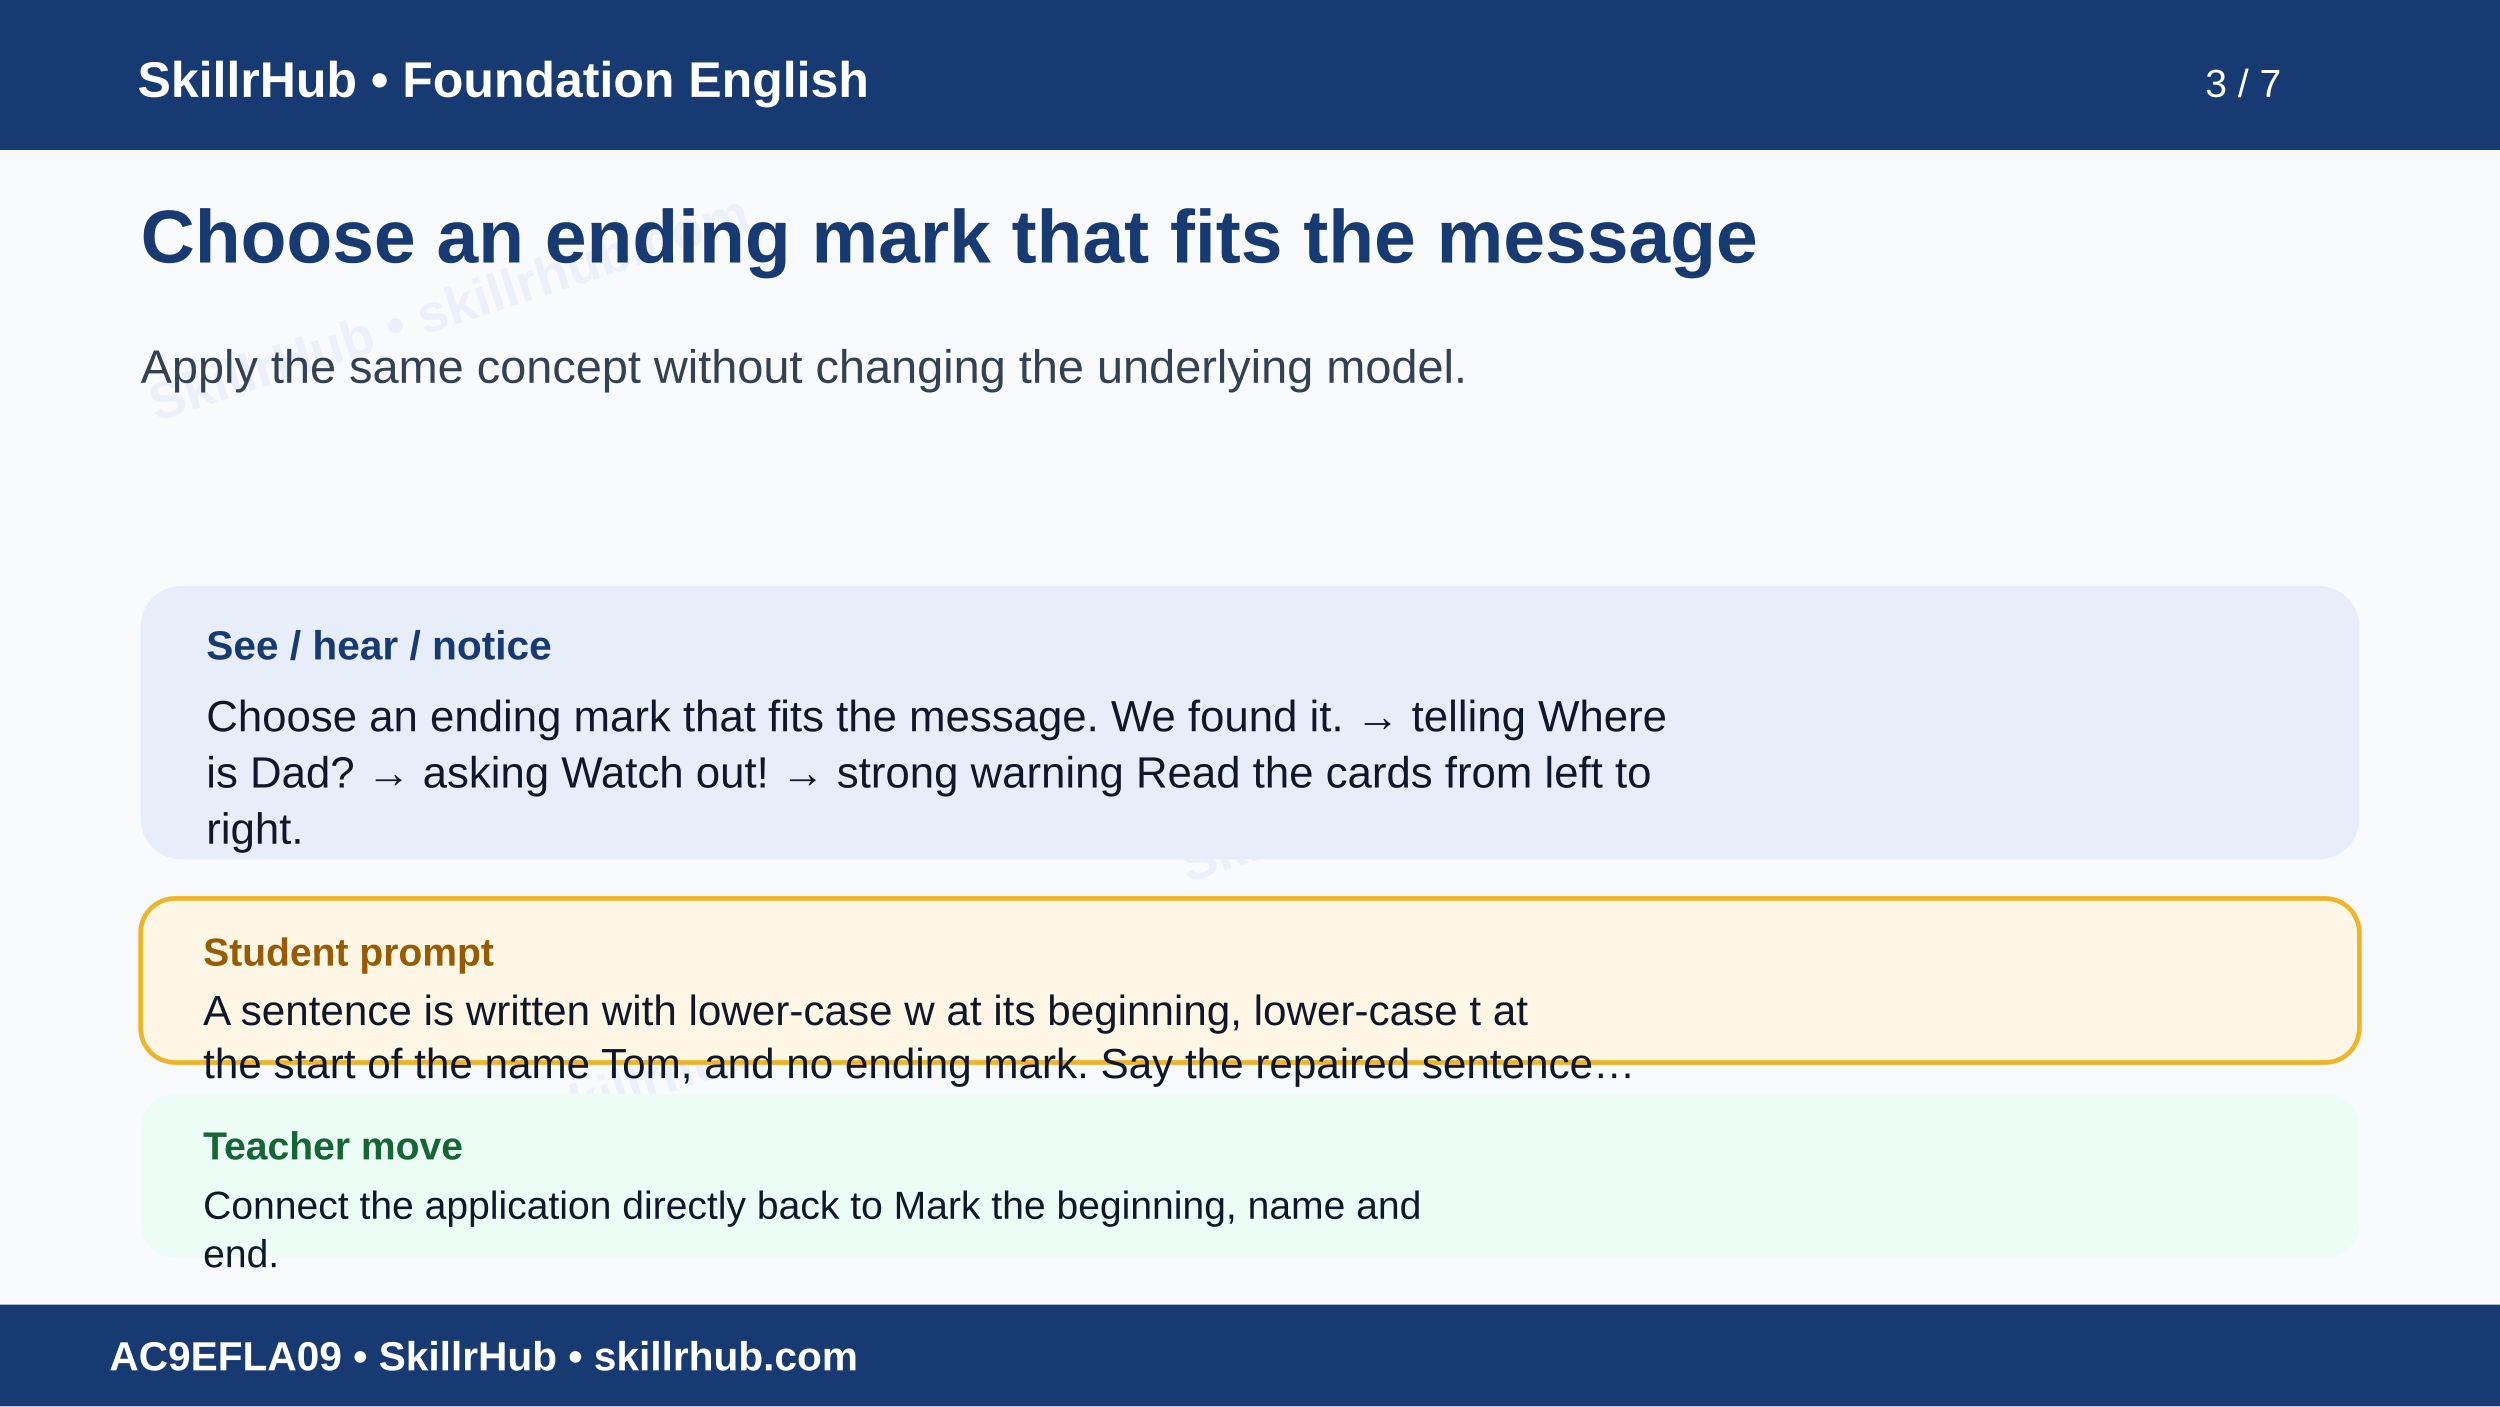
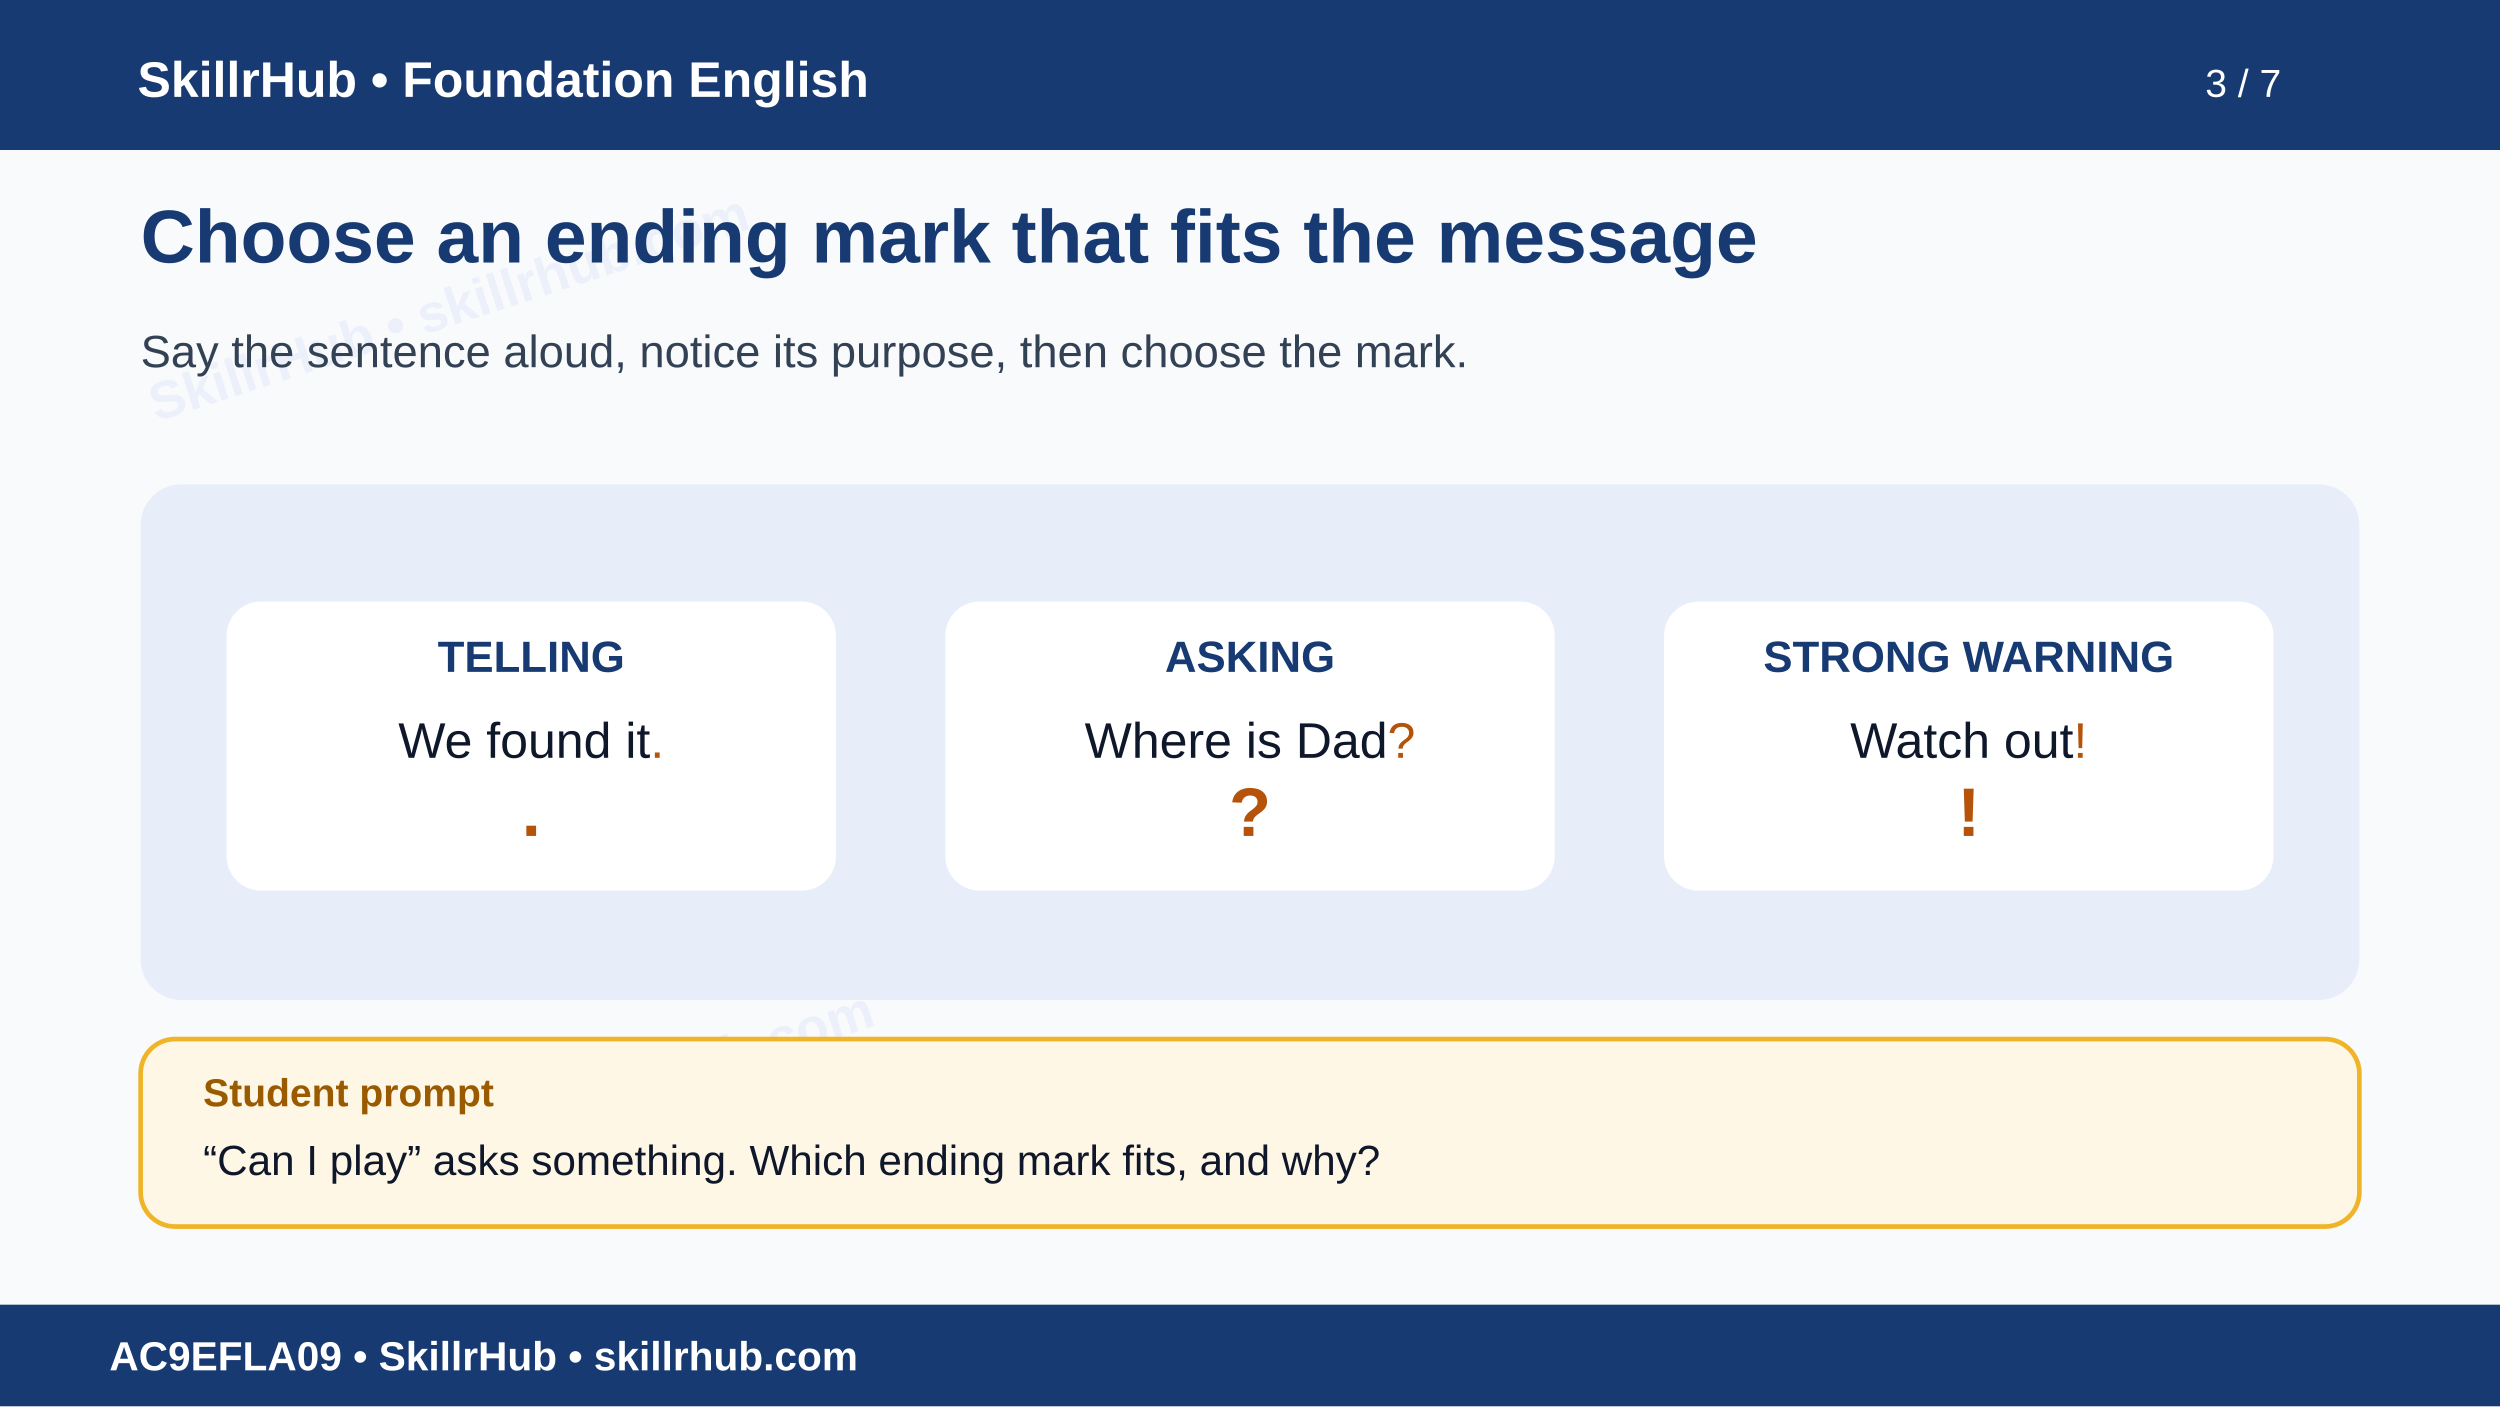
<svg xmlns="http://www.w3.org/2000/svg" width="1600" height="900" viewBox="0 0 1600 900" role="img" aria-labelledby="t d">
  <rect width="1600" height="900" fill="#f8fafc" />
  <g opacity=".055" fill="#1d4ed8" font-family="Arial" font-size="34" font-weight="700">
    <text x="100" y="270" transform="rotate(-18 100 270)">SkillrHub • skillrhub.com</text>
    <text x="760" y="565" transform="rotate(-18 760 565)">SkillrHub • skillrhub.com</text>
    <text x="180" y="780" transform="rotate(-18 180 780)">SkillrHub • skillrhub.com</text>
  </g>
  <rect width="1600" height="96" fill="#173a72" />
  <text x="88" y="62" fill="#fff" font-family="Arial" font-size="32" font-weight="700">SkillrHub • Foundation English</text>
  <text x="1460" y="62" text-anchor="end" fill="#fff" font-family="Arial" font-size="25">3 / 7</text>
-   <text x="90" y="168" fill="#173a72" font-family="Arial,Helvetica,sans-serif" font-size="48" font-weight="700">Choose an ending mark that fits the message</text>
-   <text x="90" y="245" fill="#334155" font-family="Arial,Helvetica,sans-serif" font-size="30" font-weight="400">Apply the same concept without changing the underlying model.</text>
-   <rect x="90" y="375" width="1420" height="175" rx="26" fill="#e8eef9" />
-   <text x="132" y="422" fill="#173a72" font-family="Arial" font-size="26" font-weight="700">See / hear / notice</text>
-   <text x="132" y="468" fill="#0f172a" font-family="Arial,Helvetica,sans-serif" font-size="28" font-weight="400">Choose an ending mark that fits the message. We found it. → telling Where</text>
-   <text x="132" y="504" fill="#0f172a" font-family="Arial,Helvetica,sans-serif" font-size="28" font-weight="400">is Dad? → asking Watch out! → strong warning Read the cards from left to</text>
-   <text x="132" y="540" fill="#0f172a" font-family="Arial,Helvetica,sans-serif" font-size="28" font-weight="400">right.</text>
-   <rect x="90" y="575" width="1420" height="105" rx="22" fill="#fff7e6" stroke="#f0b429" stroke-width="3" />
-   <text x="130" y="618" fill="#9a5b00" font-family="Arial" font-size="25" font-weight="700">Student prompt</text>
-   <text x="130" y="656" fill="#0f172a" font-family="Arial,Helvetica,sans-serif" font-size="27" font-weight="400">A sentence is written with lower-case w at its beginning, lower-case t at</text>
-   <text x="130" y="690" fill="#0f172a" font-family="Arial,Helvetica,sans-serif" font-size="27" font-weight="400">the start of the name Tom, and no ending mark. Say the repaired sentence…</text>
-   <rect x="90" y="700" width="1420" height="105" rx="22" fill="#ecfdf5" />
-   <text x="130" y="742" fill="#166534" font-family="Arial" font-size="25" font-weight="700">Teacher move</text>
-   <text x="130" y="780" fill="#0f172a" font-family="Arial,Helvetica,sans-serif" font-size="25" font-weight="400">Connect the application directly back to Mark the beginning, name and</text>
-   <text x="130" y="811" fill="#0f172a" font-family="Arial,Helvetica,sans-serif" font-size="25" font-weight="400">end.</text>
+   <text x="90" y="168" fill="#173a72" font-family="Arial" font-size="48" font-weight="700">Choose an ending mark that fits the message</text>
+   <text x="90" y="235" fill="#334155" font-family="Arial" font-size="29">Say the sentence aloud, notice its purpose, then choose the mark.</text>
+   <rect x="90" y="310" width="1420" height="330" rx="26" fill="#e8eef9" />
+   <g font-family="Arial" text-anchor="middle">
+     <rect x="145" y="385" width="390" height="185" rx="22" fill="#fff" />
+     <text x="340" y="430" fill="#173a72" font-size="28" font-weight="700">TELLING</text>
+     <text x="340" y="485" fill="#0f172a" font-size="32">We found it<tspan fill="#b45309">.</tspan>
+     </text>
+     <text x="340" y="535" fill="#b45309" font-size="44" font-weight="700">.</text>
+     <rect x="605" y="385" width="390" height="185" rx="22" fill="#fff" />
+     <text x="800" y="430" fill="#173a72" font-size="28" font-weight="700">ASKING</text>
+     <text x="800" y="485" fill="#0f172a" font-size="32">Where is Dad<tspan fill="#b45309">?</tspan>
+     </text>
+     <text x="800" y="535" fill="#b45309" font-size="44" font-weight="700">?</text>
+     <rect x="1065" y="385" width="390" height="185" rx="22" fill="#fff" />
+     <text x="1260" y="430" fill="#173a72" font-size="28" font-weight="700">STRONG WARNING</text>
+     <text x="1260" y="485" fill="#0f172a" font-size="32">Watch out<tspan fill="#b45309">!</tspan>
+     </text>
+     <text x="1260" y="535" fill="#b45309" font-size="44" font-weight="700">!</text>
+   </g>
+   <rect x="90" y="665" width="1420" height="120" rx="22" fill="#fff7e6" stroke="#f0b429" stroke-width="3" />
+   <text x="130" y="708" fill="#9a5b00" font-family="Arial" font-size="25" font-weight="700">Student prompt</text>
+   <text x="130" y="752" fill="#0f172a" font-family="Arial" font-size="27">“Can I play” asks something. Which ending mark fits, and why?</text>
  <rect y="835" width="1600" height="65" fill="#173a72" />
  <text x="70" y="877" fill="#fff" font-family="Arial" font-size="26" font-weight="700">AC9EFLA09 • SkillrHub • skillrhub.com</text>
</svg>
